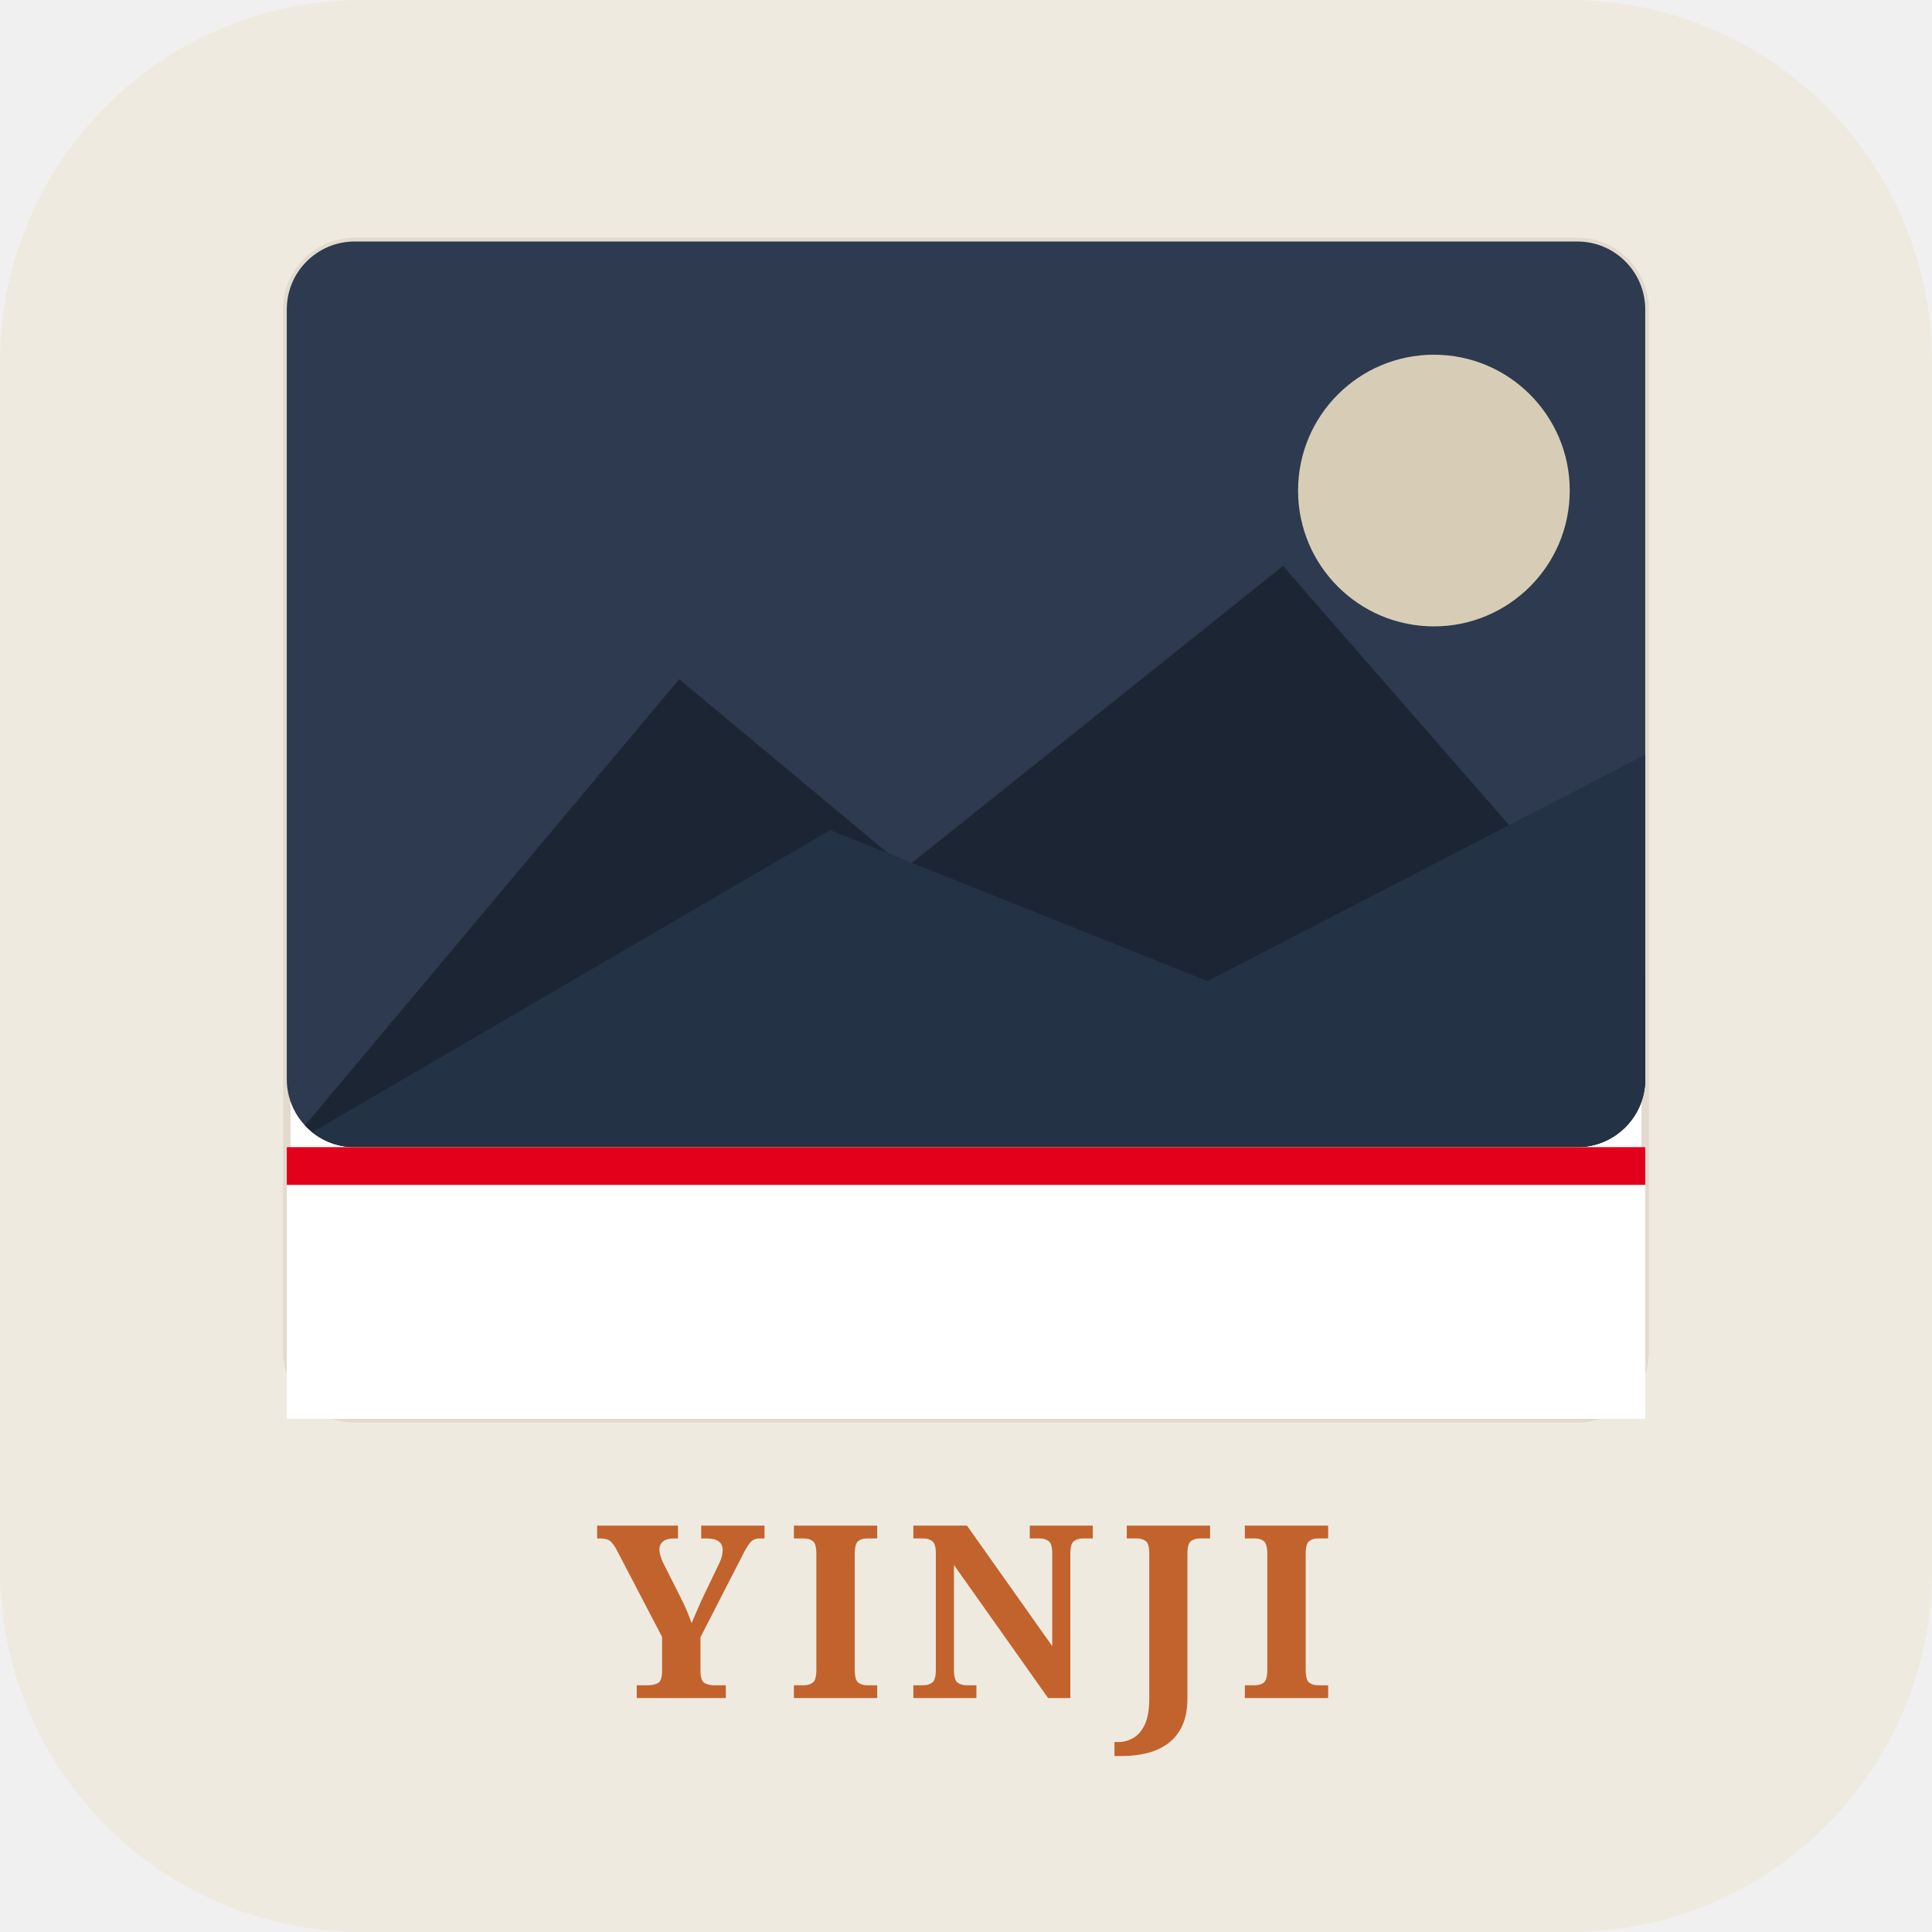
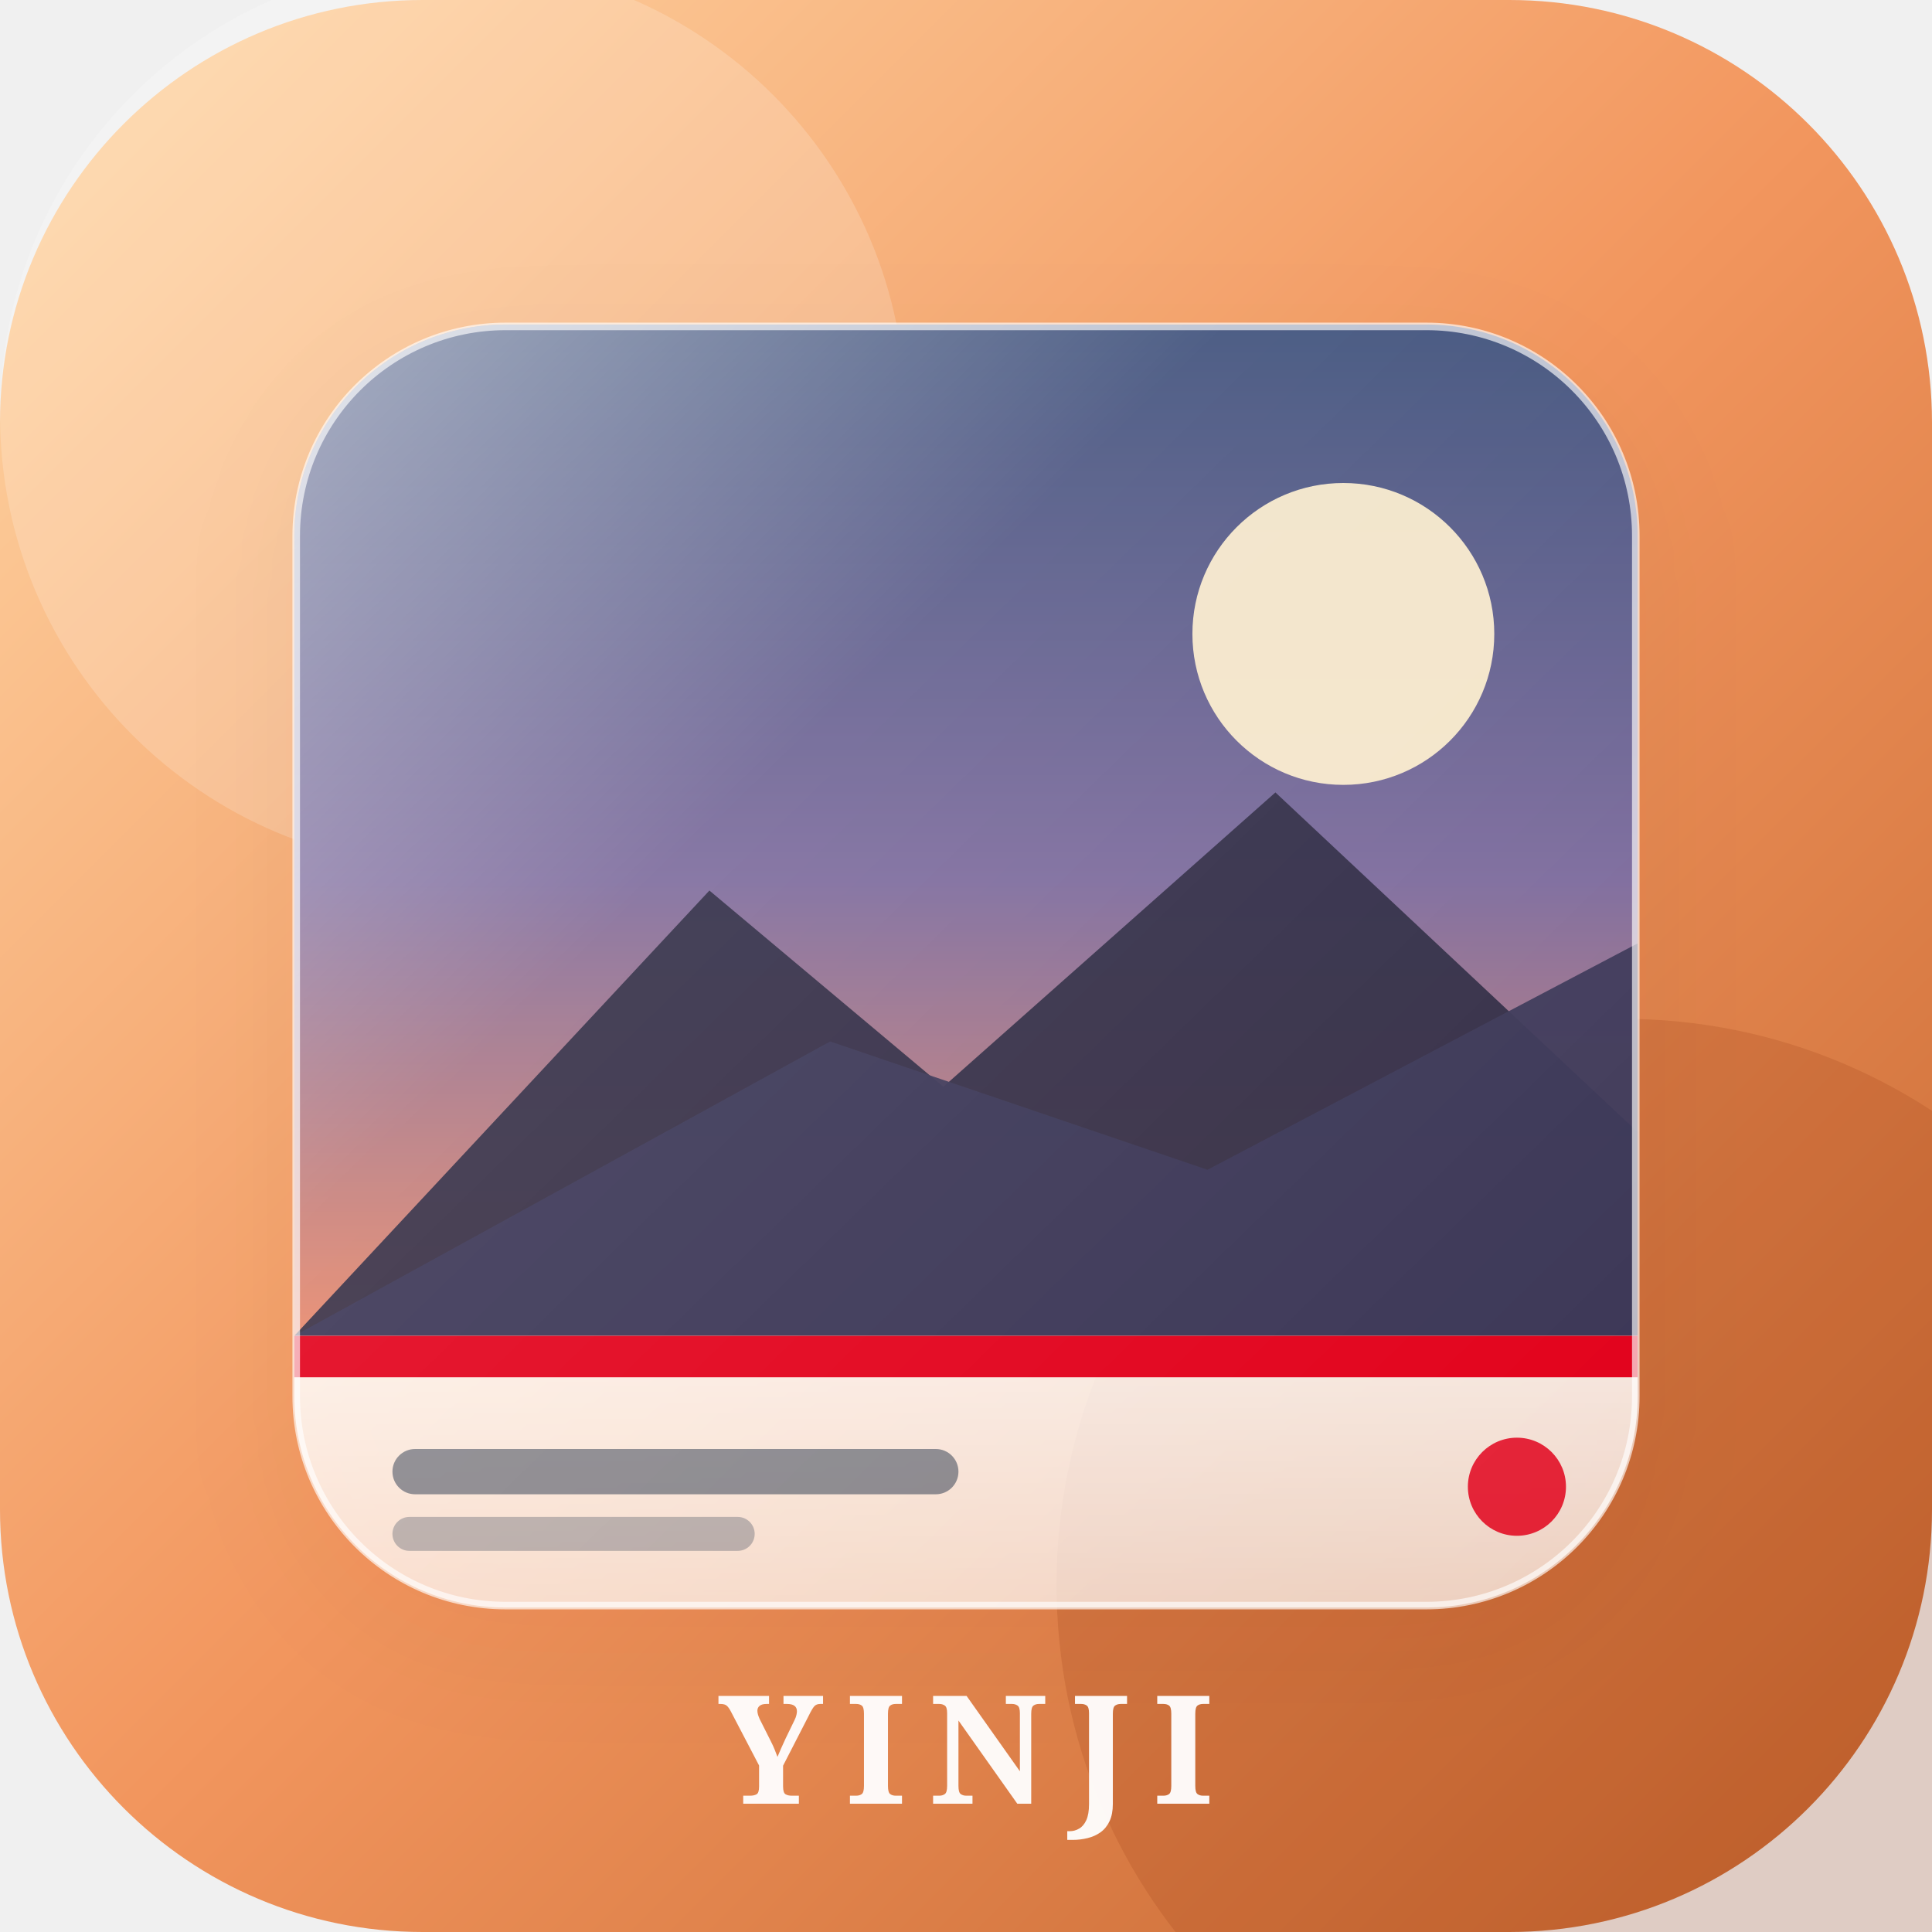
<svg xmlns="http://www.w3.org/2000/svg" viewBox="0 0 512 512">
-   <rect width="512" height="512" rx="96" fill="#EFEAE0" />
-   <rect x="76" y="64" width="360" height="312" rx="18" fill="#FFFFFF" stroke="#E2DACC" stroke-width="2" />
-   <clipPath id="cardClip">
-     <rect x="76" y="64" width="360" height="240" rx="18" />
-   </clipPath>
+   <defs>
+     <linearGradient id="bg" x1="0" y1="0" x2="1" y2="1">
+       <stop offset="0" stop-color="#FFD9A8" />
+       <stop offset="0.5" stop-color="#F2965E" />
+       <stop offset="1" stop-color="#C2632D" />
+     </linearGradient>
+     <linearGradient id="sky" x1="0" y1="0" x2="0" y2="1">
+       <stop offset="0" stop-color="#3A4D78" />
+       <stop offset="0.55" stop-color="#7C6A9C" />
+       <stop offset="1" stop-color="#E8896B" />
+     </linearGradient>
+     <linearGradient id="sheen" x1="0" y1="0" x2="1" y2="1">
+       <stop offset="0" stop-color="#FFFFFF" stop-opacity="0.55" />
+       <stop offset="0.35" stop-color="#FFFFFF" stop-opacity="0.10" />
+       <stop offset="1" stop-color="#FFFFFF" stop-opacity="0" />
+     </linearGradient>
+     <linearGradient id="frost" x1="0" y1="0" x2="0" y2="1">
+       <stop offset="0" stop-color="#FFFFFF" stop-opacity="0.82" />
+       <stop offset="1" stop-color="#FFFFFF" stop-opacity="0.62" />
+     </linearGradient>
+     <filter id="cardShadow" x="-20%" y="-20%" width="140%" height="140%">
+       <feDropShadow dx="0" dy="10" stdDeviation="16" flood-color="#5A2A12" flood-opacity="0.30" />
+     </filter>
+     <clipPath id="cardClip">
+       <rect x="78" y="86" width="356" height="340" rx="56" />
+     </clipPath>
+   </defs>
+   <rect width="512" height="512" rx="112" fill="url(#bg)" />
+   <circle cx="120" cy="110" r="120" fill="#FFFFFF" opacity="0.18" />
+   <circle cx="430" cy="420" r="150" fill="#9A3D12" opacity="0.20" />
+   <g filter="url(#cardShadow)">
+     <rect x="78" y="86" width="356" height="340" rx="56" fill="#FFFFFF" opacity="0.14" />
+   </g>
  <g clip-path="url(#cardClip)">
-     <rect x="76" y="64" width="360" height="240" fill="#2D3A4F" />
-     <circle cx="380" cy="130" r="36" fill="#F5E6C8" opacity="0.85" />
-     <polygon points="76,304 180,180 240,230 340,150 436,260 436,304" fill="#1C2533" />
-     <polygon points="76,304 220,220 320,260 436,200 436,304" fill="#243246" />
+     <rect x="78" y="86" width="356" height="268" fill="url(#sky)" />
+     <circle cx="356" cy="168" r="40" fill="#FFF0CE" opacity="0.92" />
+     <polygon points="78,354 188,236 250,288 338,210 434,300 434,354" fill="#2A2740" opacity="0.92" />
+     <polygon points="78,354 220,276 320,310 434,250 434,354" fill="#3A3656" opacity="0.95" />
+     <rect x="78" y="354" width="356" height="72" fill="url(#frost)" />
+     <rect x="78" y="354" width="356" height="11" fill="#E2001A" />
+     <rect x="104" y="384" width="150" height="12" rx="6" fill="#2D3A4F" opacity="0.55" />
+     <rect x="104" y="402" width="96" height="9" rx="4.5" fill="#2D3A4F" opacity="0.32" />
+     <circle cx="402" cy="394" r="13" fill="#E2001A" opacity="0.85" />
  </g>
-   <rect x="76" y="304" width="360" height="72" rx="0" fill="#FFFFFF" />
-   <rect x="76" y="304" width="360" height="10" fill="#E2001A" />
-   <rect x="76" y="358" width="360" height="18" rx="0" fill="#FFFFFF" />
-   <text x="256" y="450" font-family="Georgia, 'Songti SC', serif" font-size="64" font-weight="700" fill="#C2632D" text-anchor="middle" letter-spacing="6">YINJI</text>
+   <rect x="78" y="86" width="356" height="340" rx="56" fill="url(#sheen)" />
+   <rect x="78.5" y="86.5" width="355" height="339" rx="55.5" fill="none" stroke="#FFFFFF" stroke-opacity="0.65" stroke-width="2" />
+   <text x="256" y="478" font-family="Georgia, 'Songti SC', serif" font-size="40" font-weight="700" fill="#FFFFFF" fill-opacity="0.95" text-anchor="middle" letter-spacing="6">YINJI</text>
</svg>
